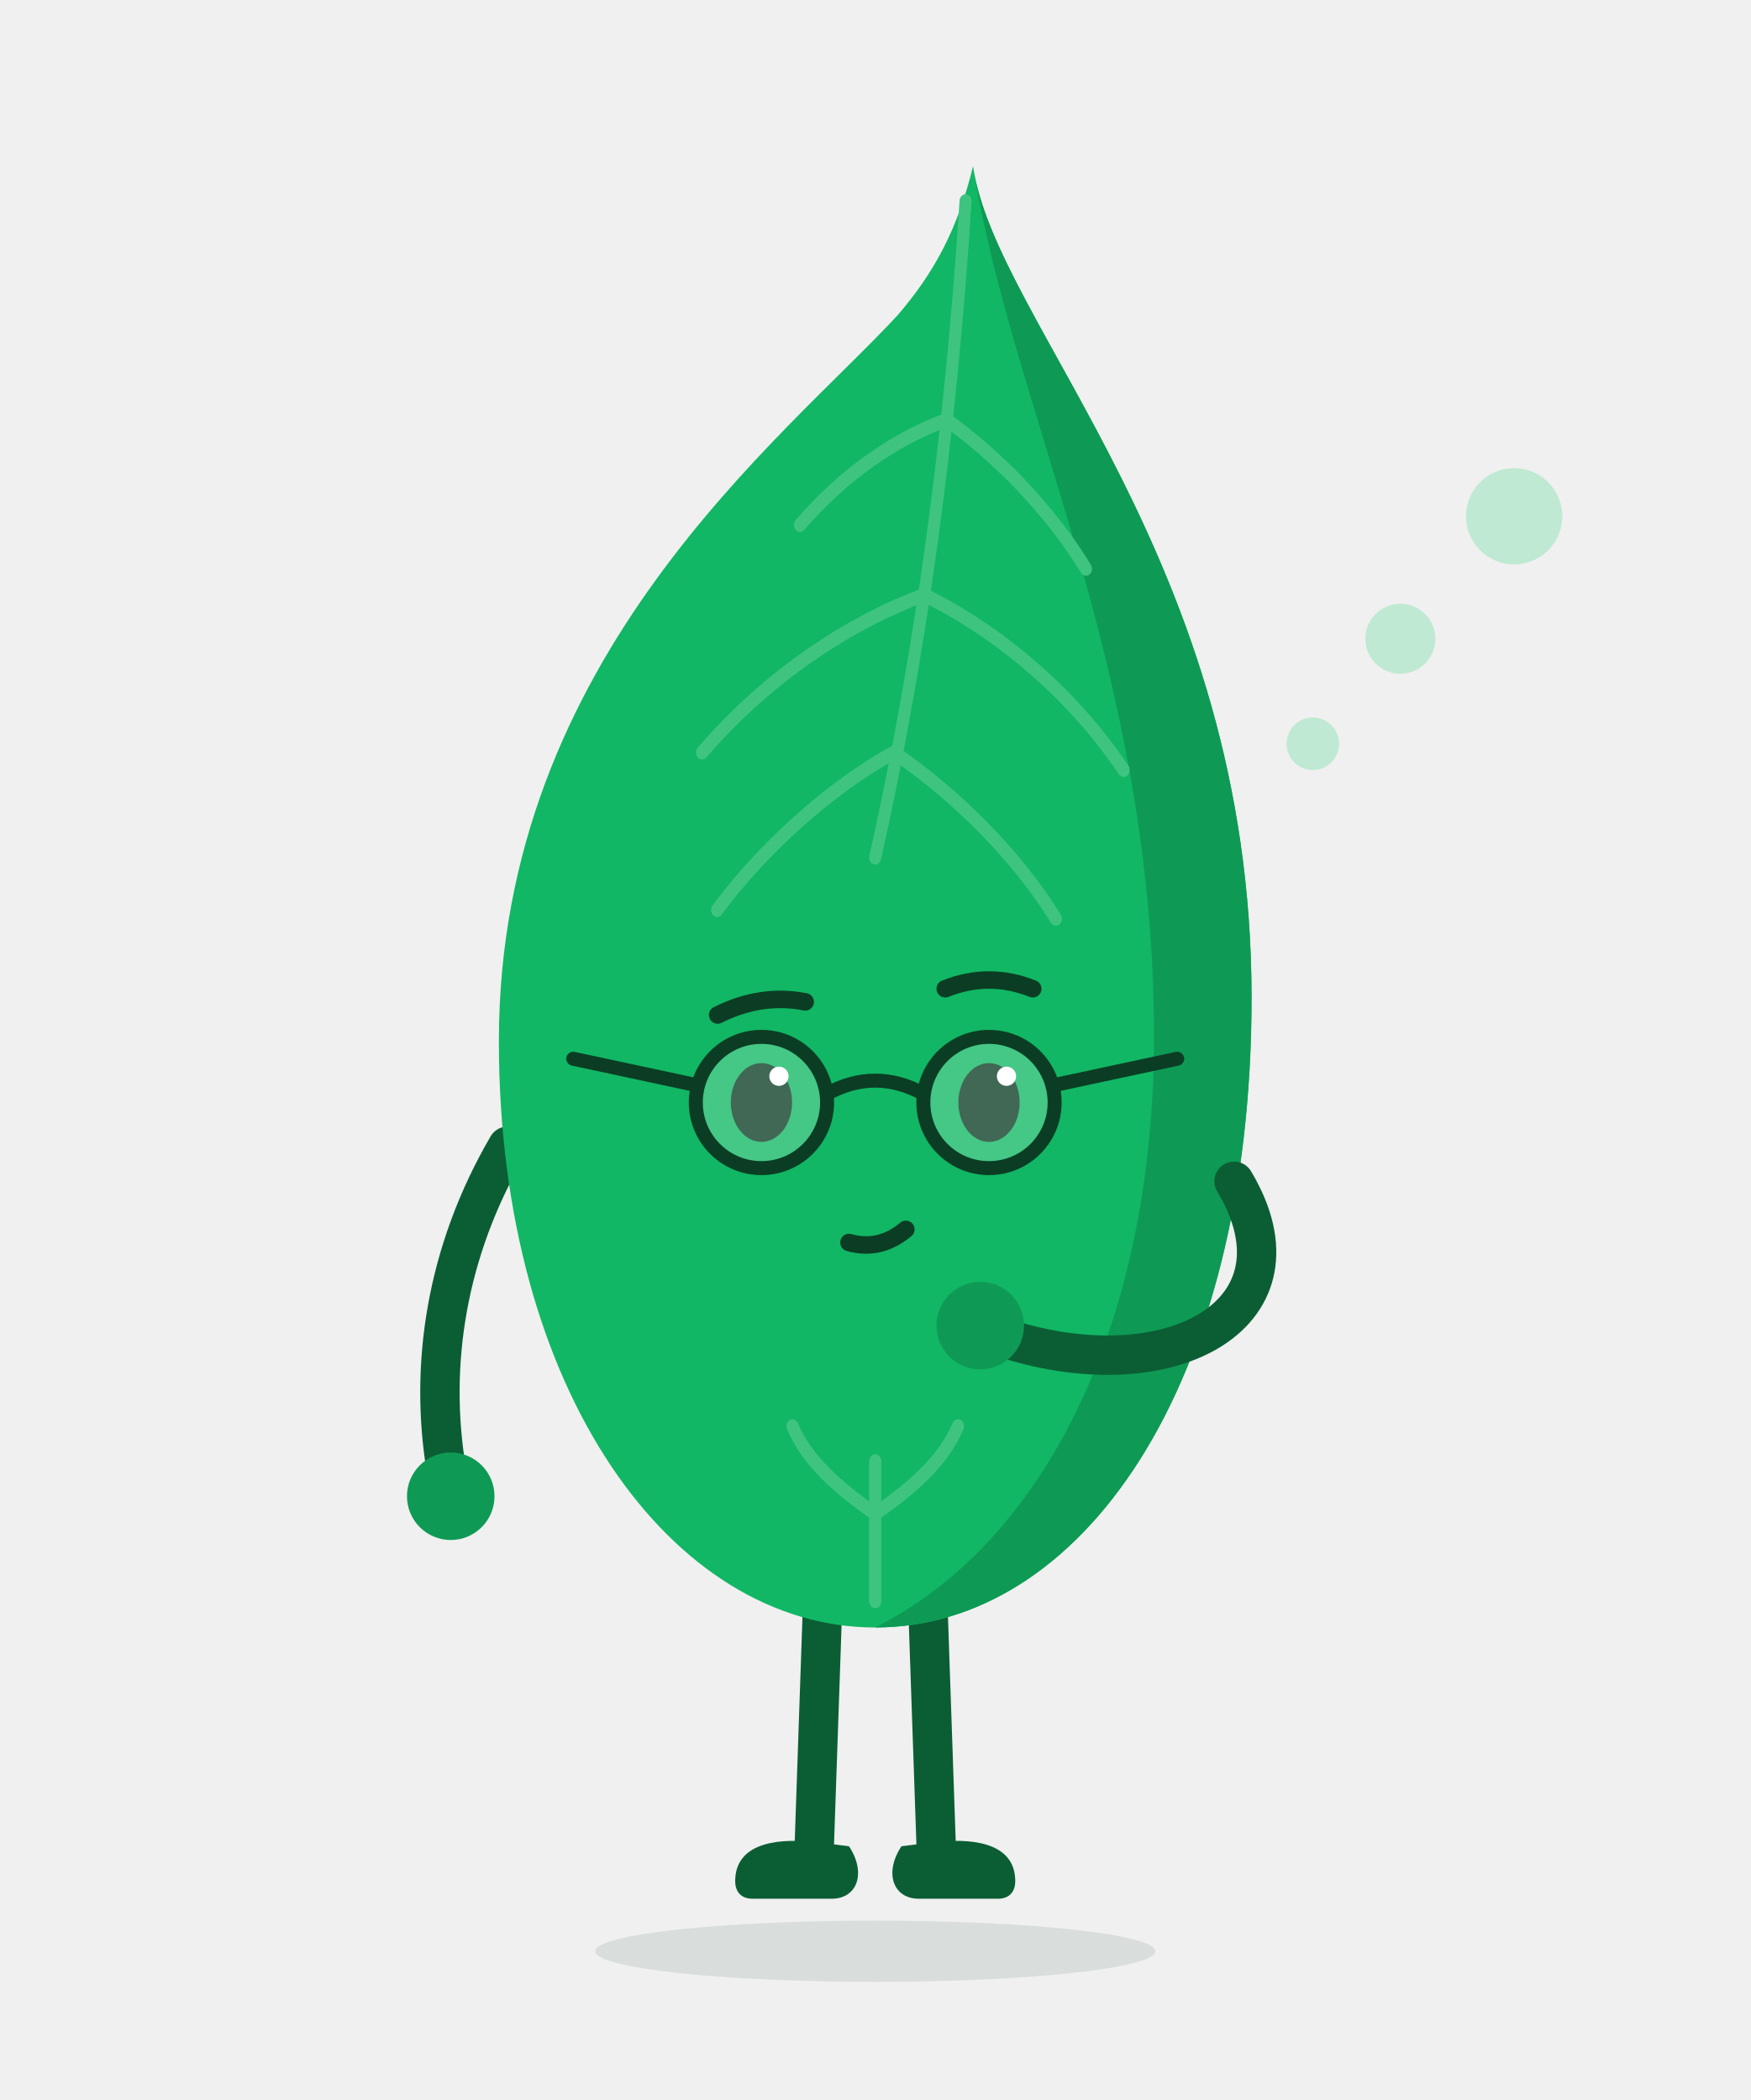
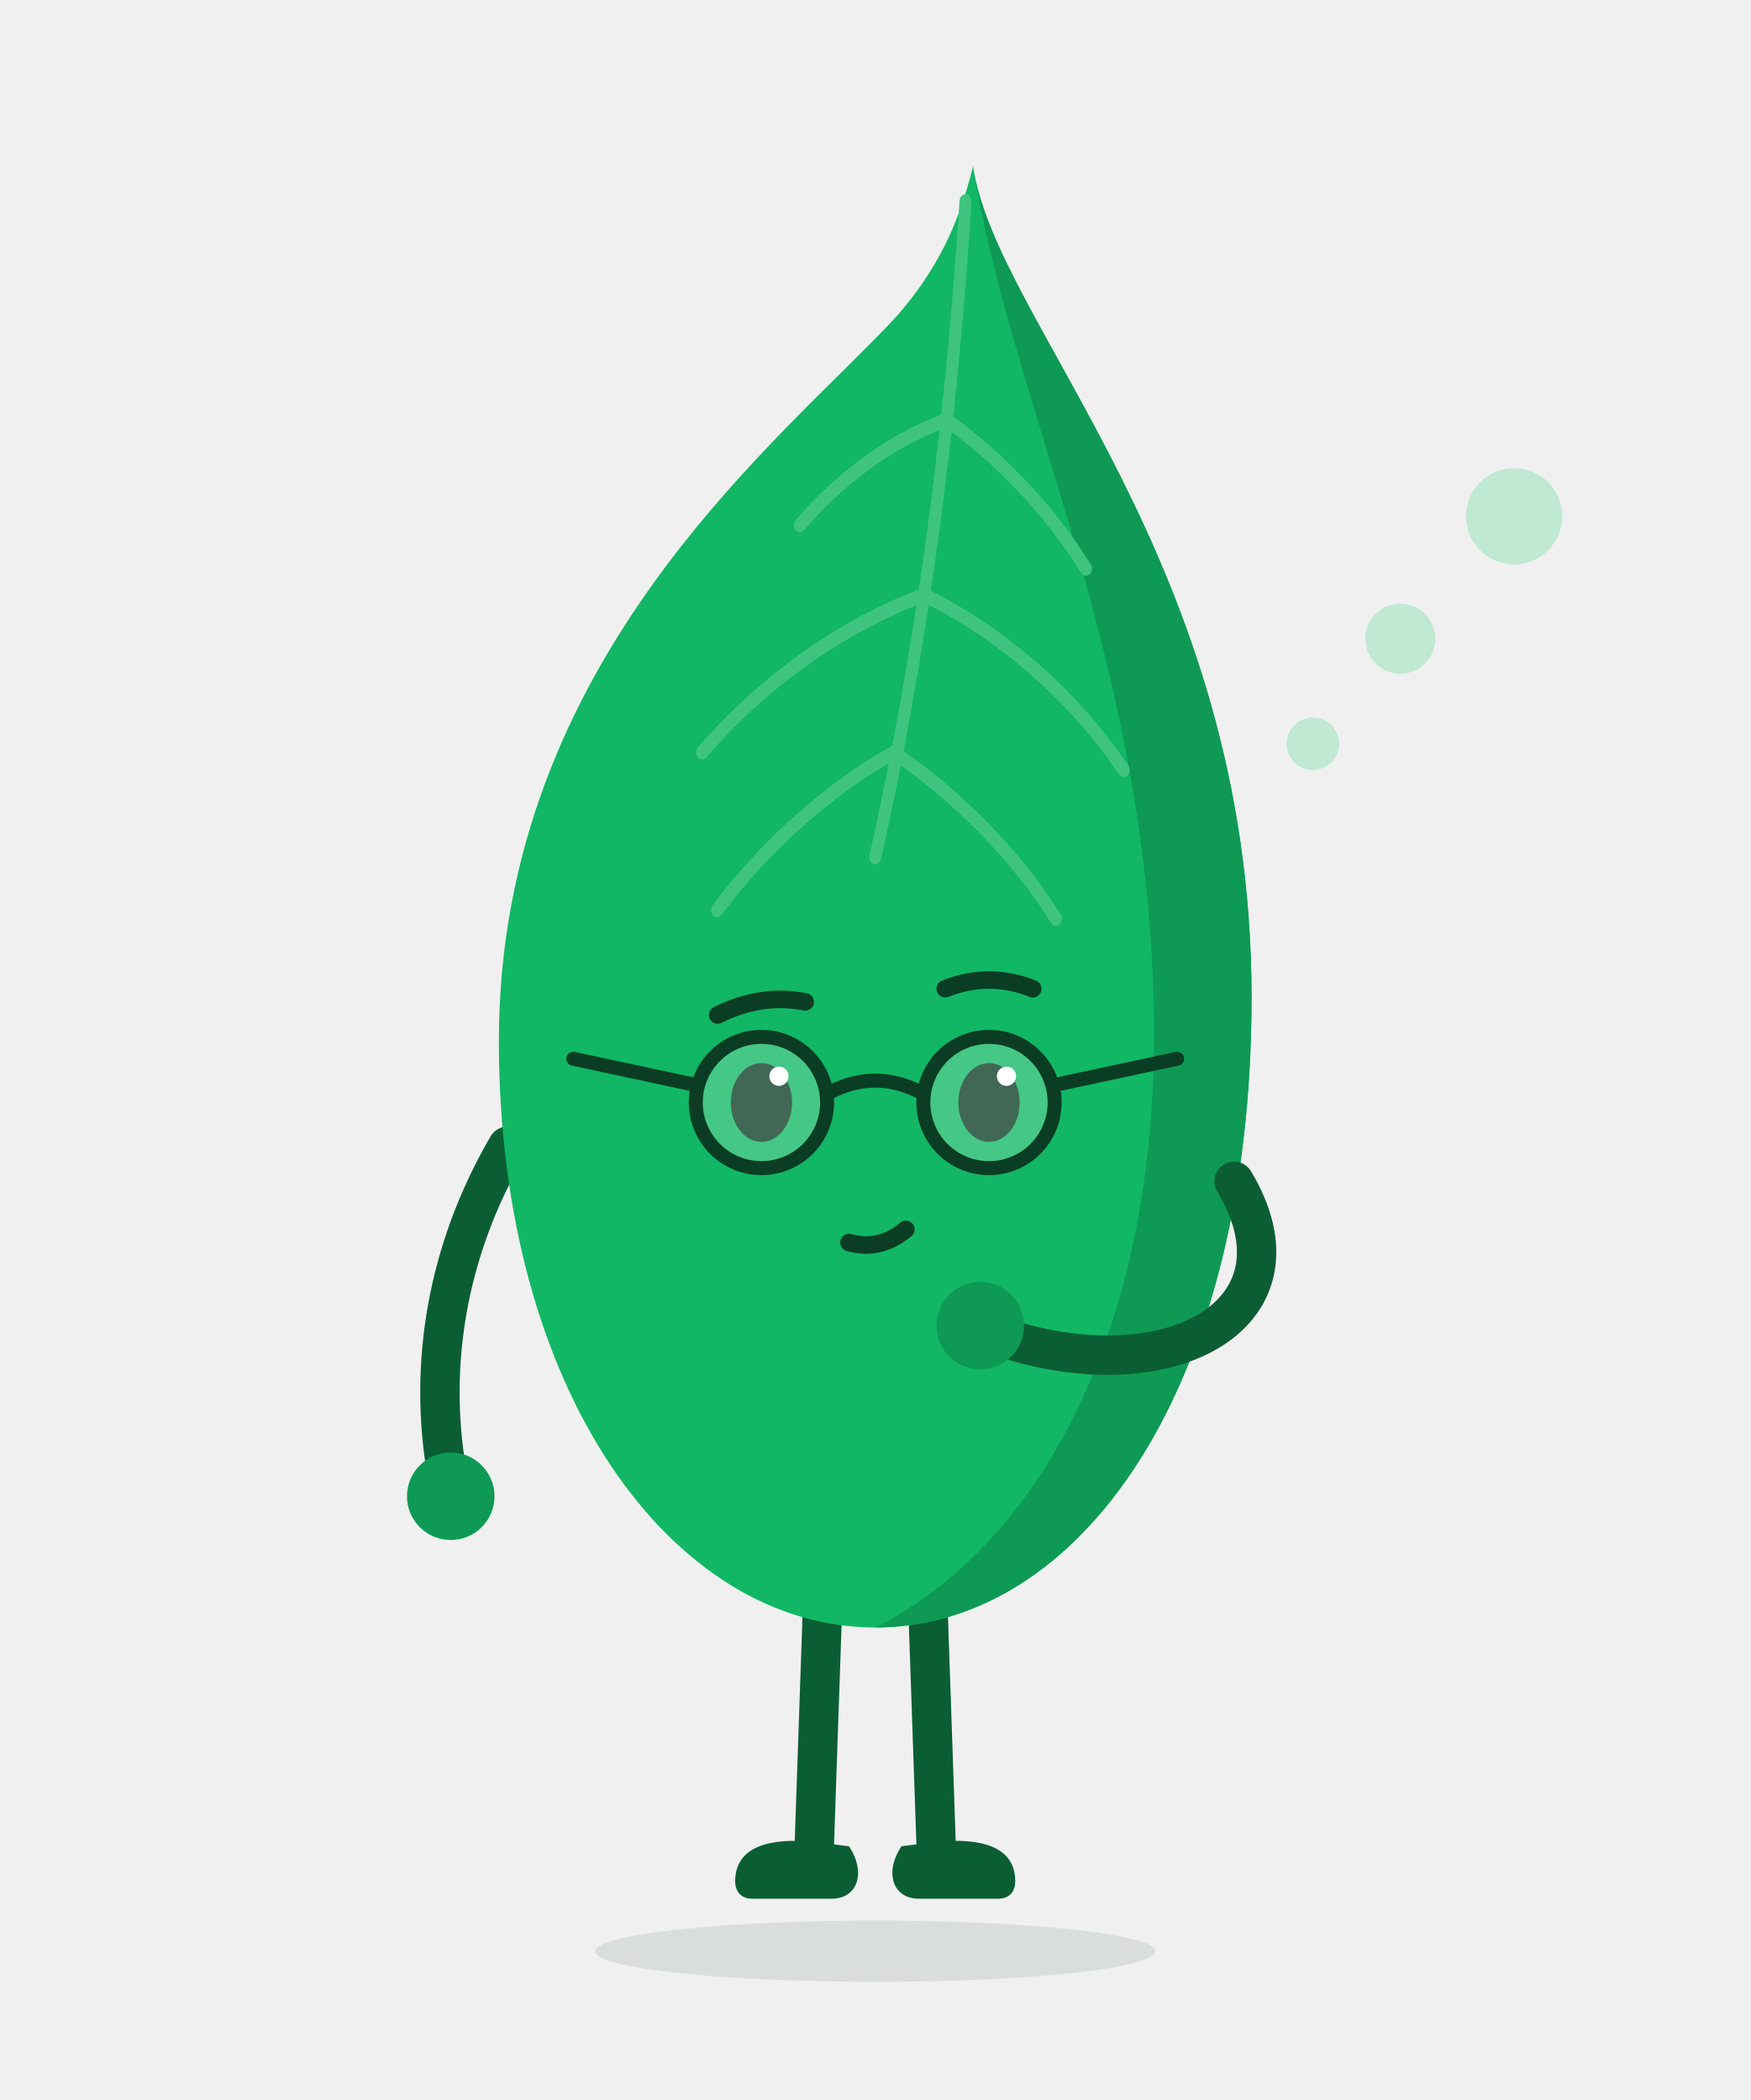
<svg xmlns="http://www.w3.org/2000/svg" viewBox="0 0 400 480" width="400" height="480" role="img" aria-labelledby="t">
  <ellipse cx="200" cy="446" rx="64" ry="7" fill="#0b3d24" opacity=".1" />
  <path d="M188 366 L186 424 M212 366 L214 424" stroke="#0b5e34" stroke-width="9" fill="none" stroke-linecap="round" stroke-linejoin="round" />
  <path d="M168 430 C168 422 176 420 186 421 L194 422 C198 428 196 434 190 434 L172 434 C169 434 168 432 168 430 Z" fill="#0b5e34" />
  <path d="M232 430 C232 422 224 420 214 421 L206 422 C202 428 204 434 210 434 L228 434 C231 434 232 432 232 430 Z" fill="#0b5e34" />
  <path d="M116 262 C102 286 98 312 102 336" stroke="#0b5e34" stroke-width="9" fill="none" stroke-linecap="round" stroke-linejoin="round" />
  <circle cx="103" cy="342" r="10" fill="#0e9a54" />
  <g transform="translate(200 0) scale(.86 1) translate(-200 0)">
    <path d="M226 38 C232 74 300 128 300 228 C300 318 254 372 200 372 C146 372 100 318 100 238 C100 150 176 100 206 72 C216 62 222 52 226 38 Z" fill="#11b764" />
    <path d="M226 38 C232 74 300 128 300 228 C300 318 254 372 200 372 C246 352 276 300 274 230 C272 150 236 92 226 38 Z" fill="#0e9a54" />
-     <path d="M224 46 C220 100 212 150 200 196 M219 96 C232 104 246 116 256 130 M219 96 C206 100 192 108 180 120 M213 136 C232 144 252 158 266 176 M213 136 C194 142 172 154 154 172 M205 172 C222 182 238 196 248 210 M205 172 C188 180 170 194 158 208 M200 366 V334 M200 346 C210 340 218 334 222 326 M200 346 C190 340 182 334 178 326" fill="none" stroke="#3fc47f" stroke-width="3.2" stroke-linecap="round" stroke-linejoin="round" />
+     <path d="M224 46 C220 100 212 150 200 196 M219 96 C232 104 246 116 256 130 M219 96 C206 100 192 108 180 120 M213 136 C232 144 252 158 266 176 M213 136 C194 142 172 154 154 172 M205 172 C222 182 238 196 248 210 M205 172 C188 180 170 194 158 208" fill="none" stroke="#3fc47f" stroke-width="3.2" stroke-linecap="round" stroke-linejoin="round" />
  </g>
  <path d="M164 232 q10 -5 20 -3 M216 226 q10 -4 20 0" fill="none" stroke="#0b3d24" stroke-width="4" stroke-linecap="round" stroke-linejoin="round" />
  <ellipse cx="174" cy="252" rx="7" ry="9" fill="#0b3d24" />
  <ellipse cx="226" cy="252" rx="7" ry="9" fill="#0b3d24" />
  <circle cx="178" cy="246" r="2.2" fill="#fff" />
  <circle cx="230" cy="246" r="2.2" fill="#fff" />
  <path d="M194 284 q7 2 13 -3" fill="none" stroke="#0b3d24" stroke-width="4" stroke-linecap="round" stroke-linejoin="round" />
  <path d="M282 270 C300 300 268 318 230 306" stroke="#0b5e34" stroke-width="9" fill="none" stroke-linecap="round" stroke-linejoin="round" />
  <circle cx="224" cy="303" r="10" fill="#0e9a54" />
  <circle cx="300" cy="170" r="6" fill="#bfe9d2" />
  <circle cx="320" cy="146" r="8" fill="#bfe9d2" />
  <circle cx="346" cy="118" r="11" fill="#bfe9d2" />
  <g fill="#ffffff" fill-opacity=".22" stroke="#0b3d24" stroke-width="3.2">
    <circle cx="174" cy="252" r="15" />
    <circle cx="226" cy="252" r="15" />
  </g>
  <path d="M189 250 q11 -6 22 0 M159 248 l-28 -6 M241 248 l28 -6" stroke="#0b3d24" stroke-width="3.2" fill="none" stroke-linecap="round" stroke-linejoin="round" />
</svg>
